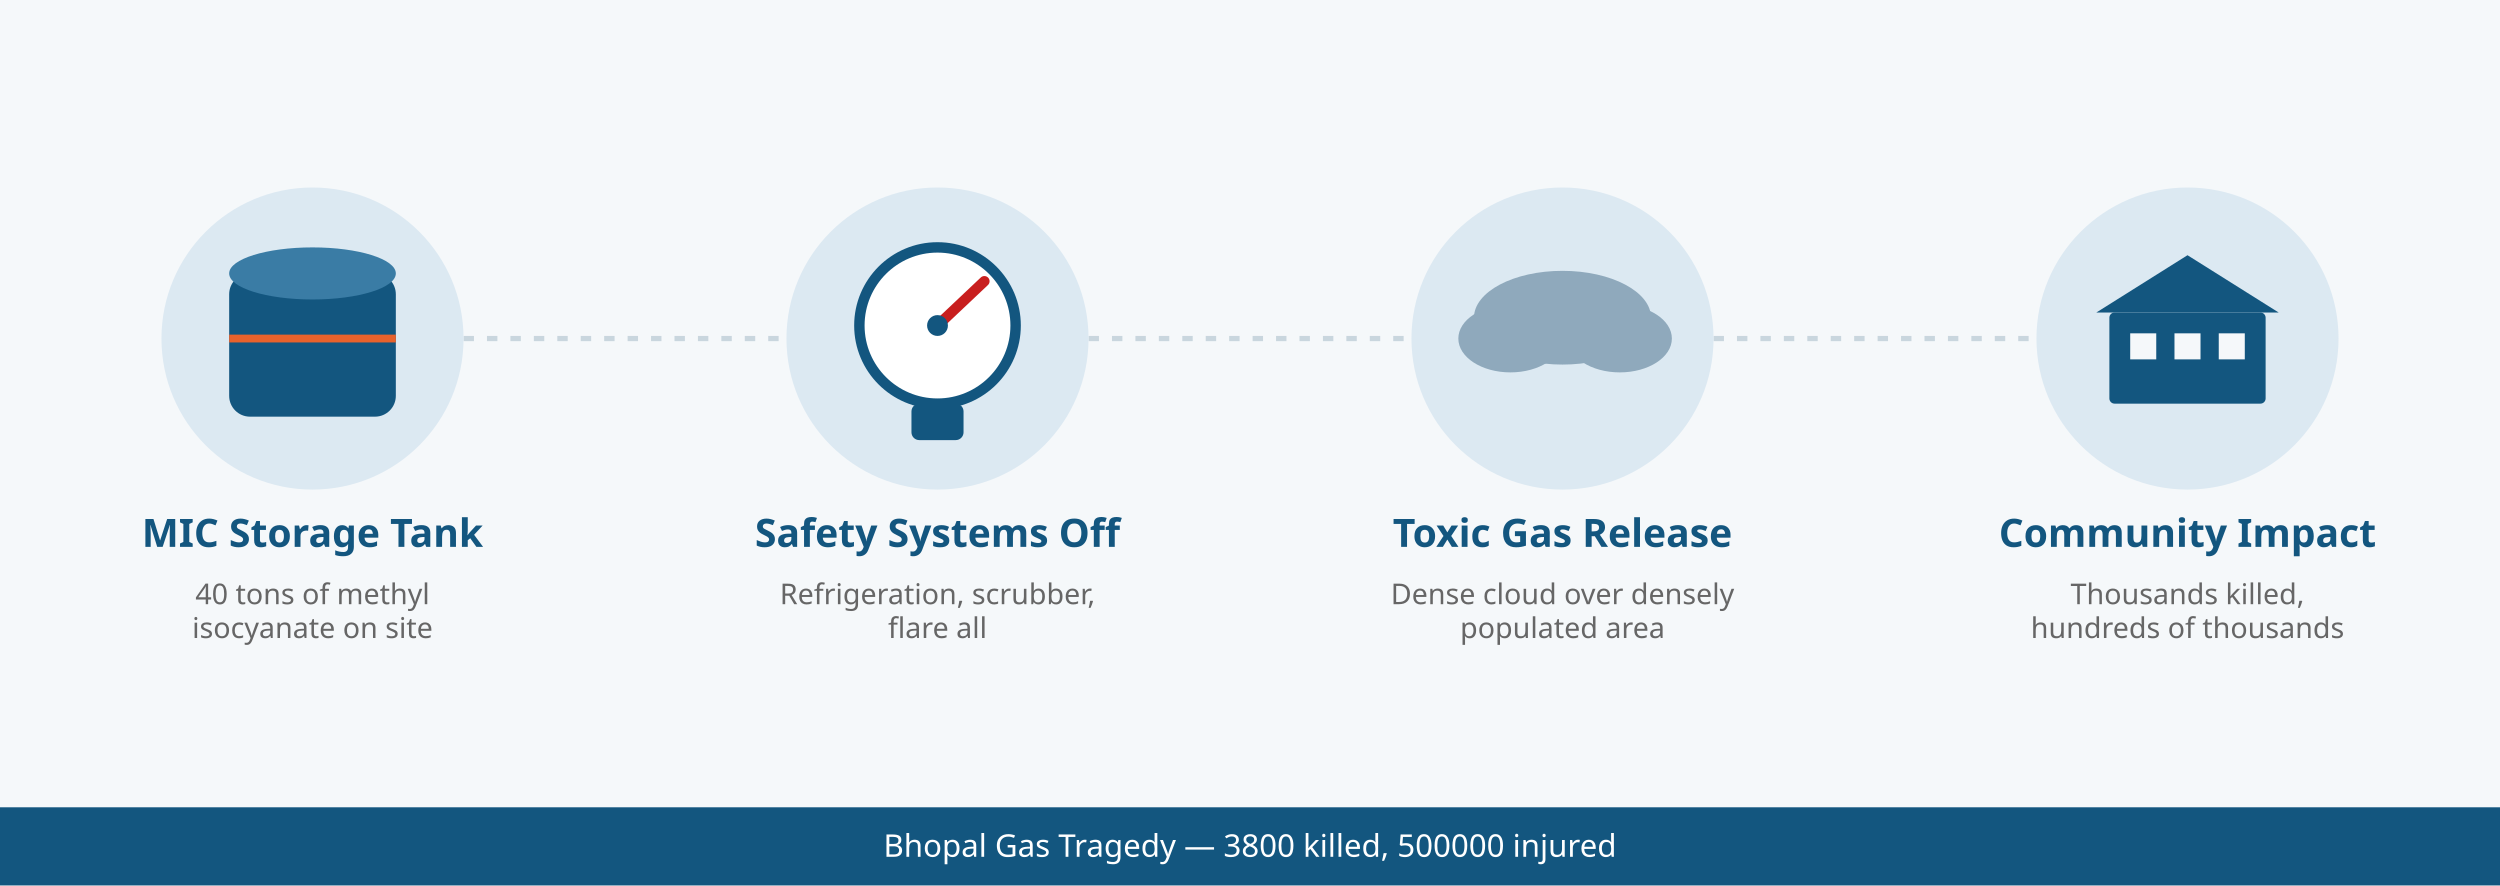
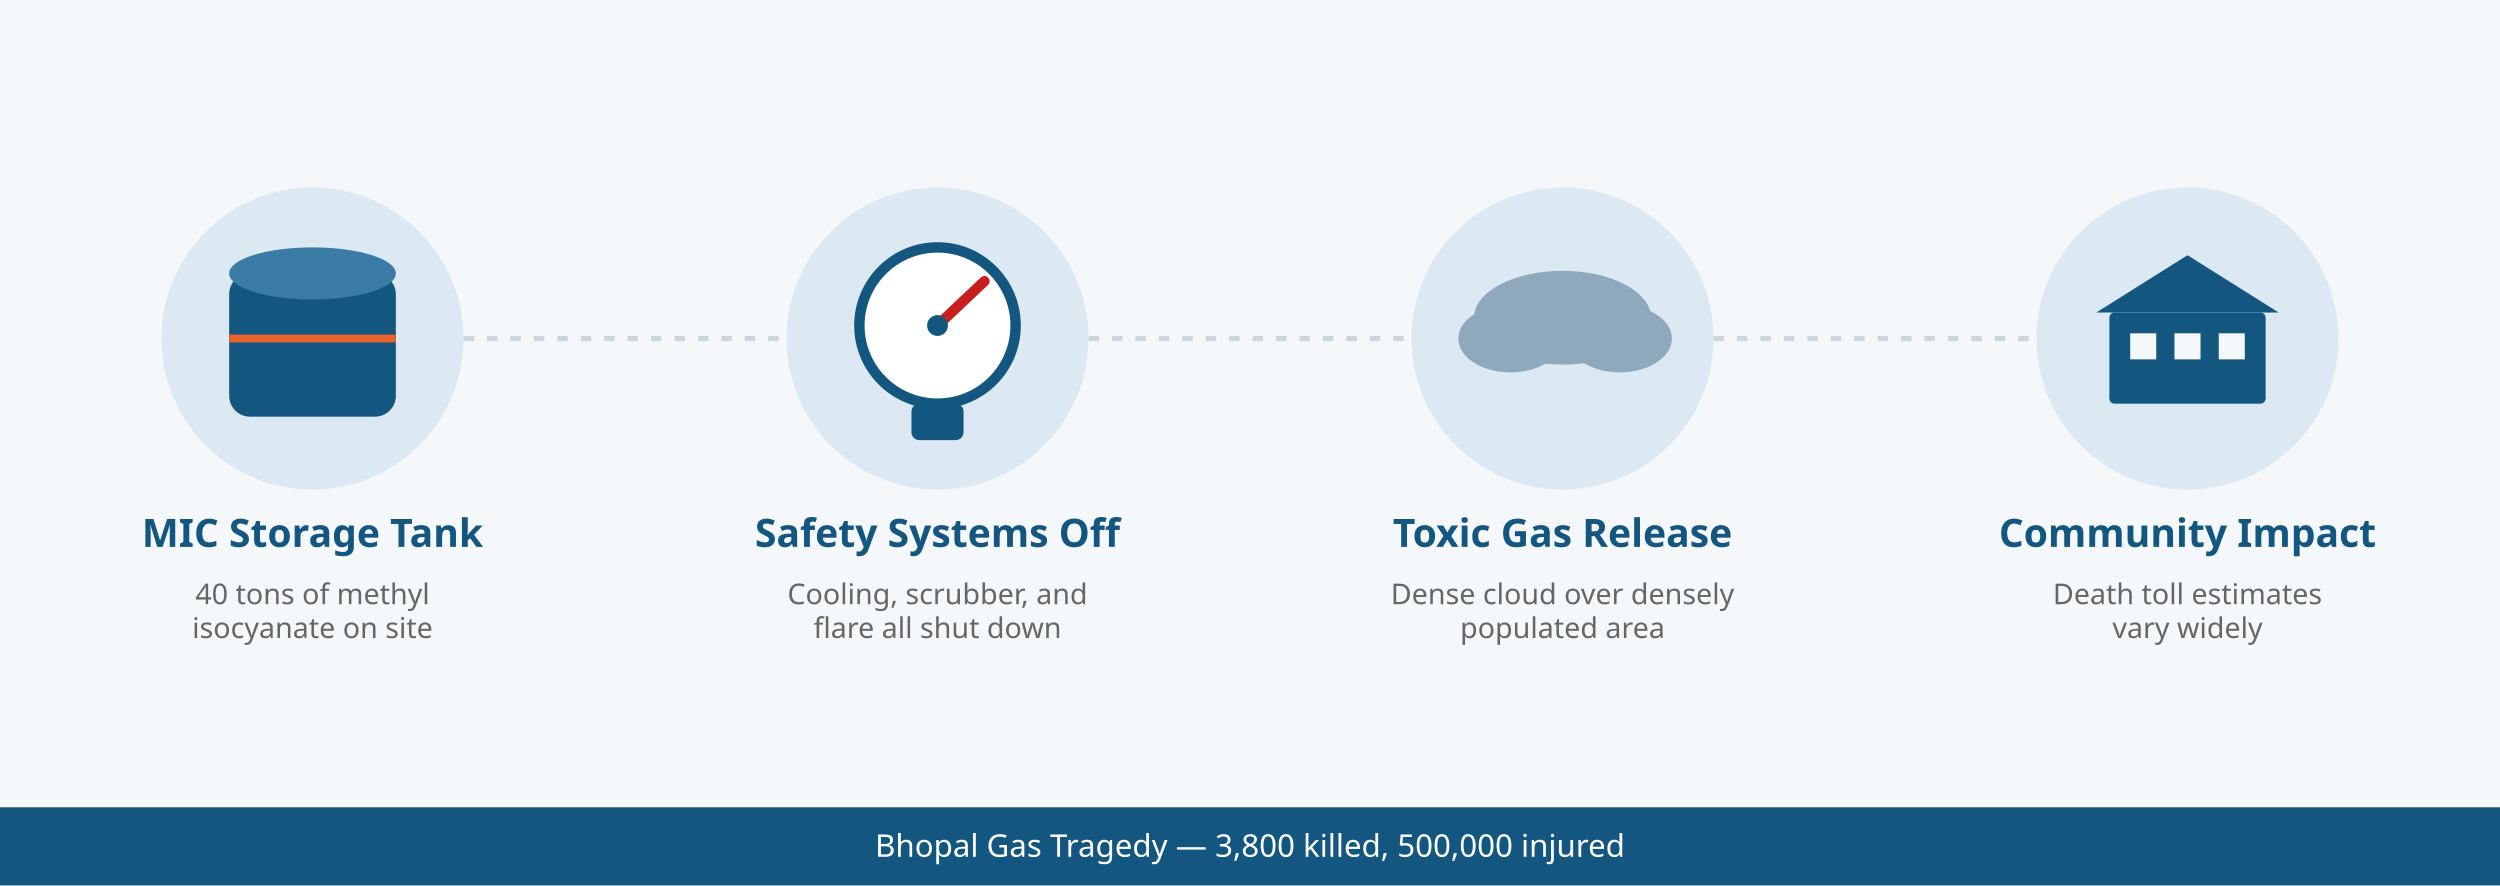
<svg xmlns="http://www.w3.org/2000/svg" viewBox="0 0 960 340" font-family="'Poppins', sans-serif">
  <defs>
    <style>
      .label { font-family: 'Baloo 2', sans-serif; font-weight: 700; font-size: 15px; fill: #13567F; }
      .sublabel { font-family: 'Poppins', sans-serif; font-size: 11px; fill: #666; }
      .arrow { stroke: #C9D6DE; stroke-width: 2; fill: none; }
    </style>
  </defs>
  <rect width="960" height="340" fill="#F5F8FA" />
  <line x1="178" y1="130" x2="302" y2="130" class="arrow" stroke-dasharray="4 5" />
  <line x1="418" y1="130" x2="542" y2="130" class="arrow" stroke-dasharray="4 5" />
  <line x1="658" y1="130" x2="782" y2="130" class="arrow" stroke-dasharray="4 5" />
  <g transform="translate(60,50)">
    <circle cx="60" cy="80" r="58" fill="#DCE9F2" />
    <rect x="28" y="55" width="64" height="55" rx="8" fill="#13567F" />
    <ellipse cx="60" cy="55" rx="32" ry="10" fill="#3A7CA5" />
    <line x1="28" y1="80" x2="92" y2="80" stroke="#E8622C" stroke-width="3" />
    <text x="60" y="160" text-anchor="middle" class="label">MIC Storage Tank</text>
    <text x="60" y="182" text-anchor="middle" class="sublabel">40 tons of methyl</text>
    <text x="60" y="195" text-anchor="middle" class="sublabel">isocyanate on site</text>
  </g>
  <g transform="translate(300,50)">
    <circle cx="60" cy="80" r="58" fill="#DCE9F2" />
    <circle cx="60" cy="75" r="30" fill="#fff" stroke="#13567F" stroke-width="4" />
    <line x1="60" y1="75" x2="78" y2="58" stroke="#C81E1E" stroke-width="4" stroke-linecap="round" />
    <circle cx="60" cy="75" r="4" fill="#13567F" />
    <rect x="50" y="105" width="20" height="14" rx="3" fill="#13567F" />
    <text x="60" y="160" text-anchor="middle" class="label">Safety Systems Off</text>
-     <text x="60" y="182" text-anchor="middle" class="sublabel">Refrigeration, scrubber,</text>
-     <text x="60" y="195" text-anchor="middle" class="sublabel">flare all</text>
+     <text x="60" y="182" text-anchor="middle" class="sublabel">Cooling, scrubber, and</text>
+     <text x="60" y="195" text-anchor="middle" class="sublabel">flare all shut down</text>
  </g>
  <g transform="translate(540,50)">
    <circle cx="60" cy="80" r="58" fill="#DCE9F2" />
    <ellipse cx="60" cy="72" rx="34" ry="18" fill="#8FA9BC" />
    <ellipse cx="40" cy="80" rx="20" ry="13" fill="#8FA9BC" />
    <ellipse cx="82" cy="80" rx="20" ry="13" fill="#8FA9BC" />
    <text x="60" y="160" text-anchor="middle" class="label">Toxic Gas Release</text>
    <text x="60" y="182" text-anchor="middle" class="sublabel">Dense cloud over densely</text>
    <text x="60" y="195" text-anchor="middle" class="sublabel">populated area</text>
  </g>
  <g transform="translate(780,50)">
    <circle cx="60" cy="80" r="58" fill="#DCE9F2" />
    <rect x="30" y="70" width="60" height="35" rx="2" fill="#13567F" />
    <rect x="38" y="78" width="10" height="10" fill="#F5F8FA" />
    <rect x="55" y="78" width="10" height="10" fill="#F5F8FA" />
    <rect x="72" y="78" width="10" height="10" fill="#F5F8FA" />
    <path d="M25,70 L60,48 L95,70 Z" fill="#13567F" />
    <text x="60" y="160" text-anchor="middle" class="label">Community Impact</text>
-     <text x="60" y="182" text-anchor="middle" class="sublabel">Thousands killed,</text>
-     <text x="60" y="195" text-anchor="middle" class="sublabel">hundreds of thousands</text>
+     <text x="60" y="182" text-anchor="middle" class="sublabel">Death toll estimates</text>
+     <text x="60" y="195" text-anchor="middle" class="sublabel">vary widely</text>
  </g>
  <rect x="0" y="310" width="960" height="30" fill="#13567F" />
-   <text x="480" y="329" text-anchor="middle" fill="#fff" font-size="12" font-family="'Poppins', sans-serif" font-weight="500">Bhopal Gas Tragedy — 3800 killed, 500000 injured</text>
+   <text x="480" y="329" text-anchor="middle" fill="#fff" font-size="12" font-family="'Poppins', sans-serif" font-weight="500">Bhopal Gas Tragedy — 3,800 killed, 500,000 injured</text>
</svg>
